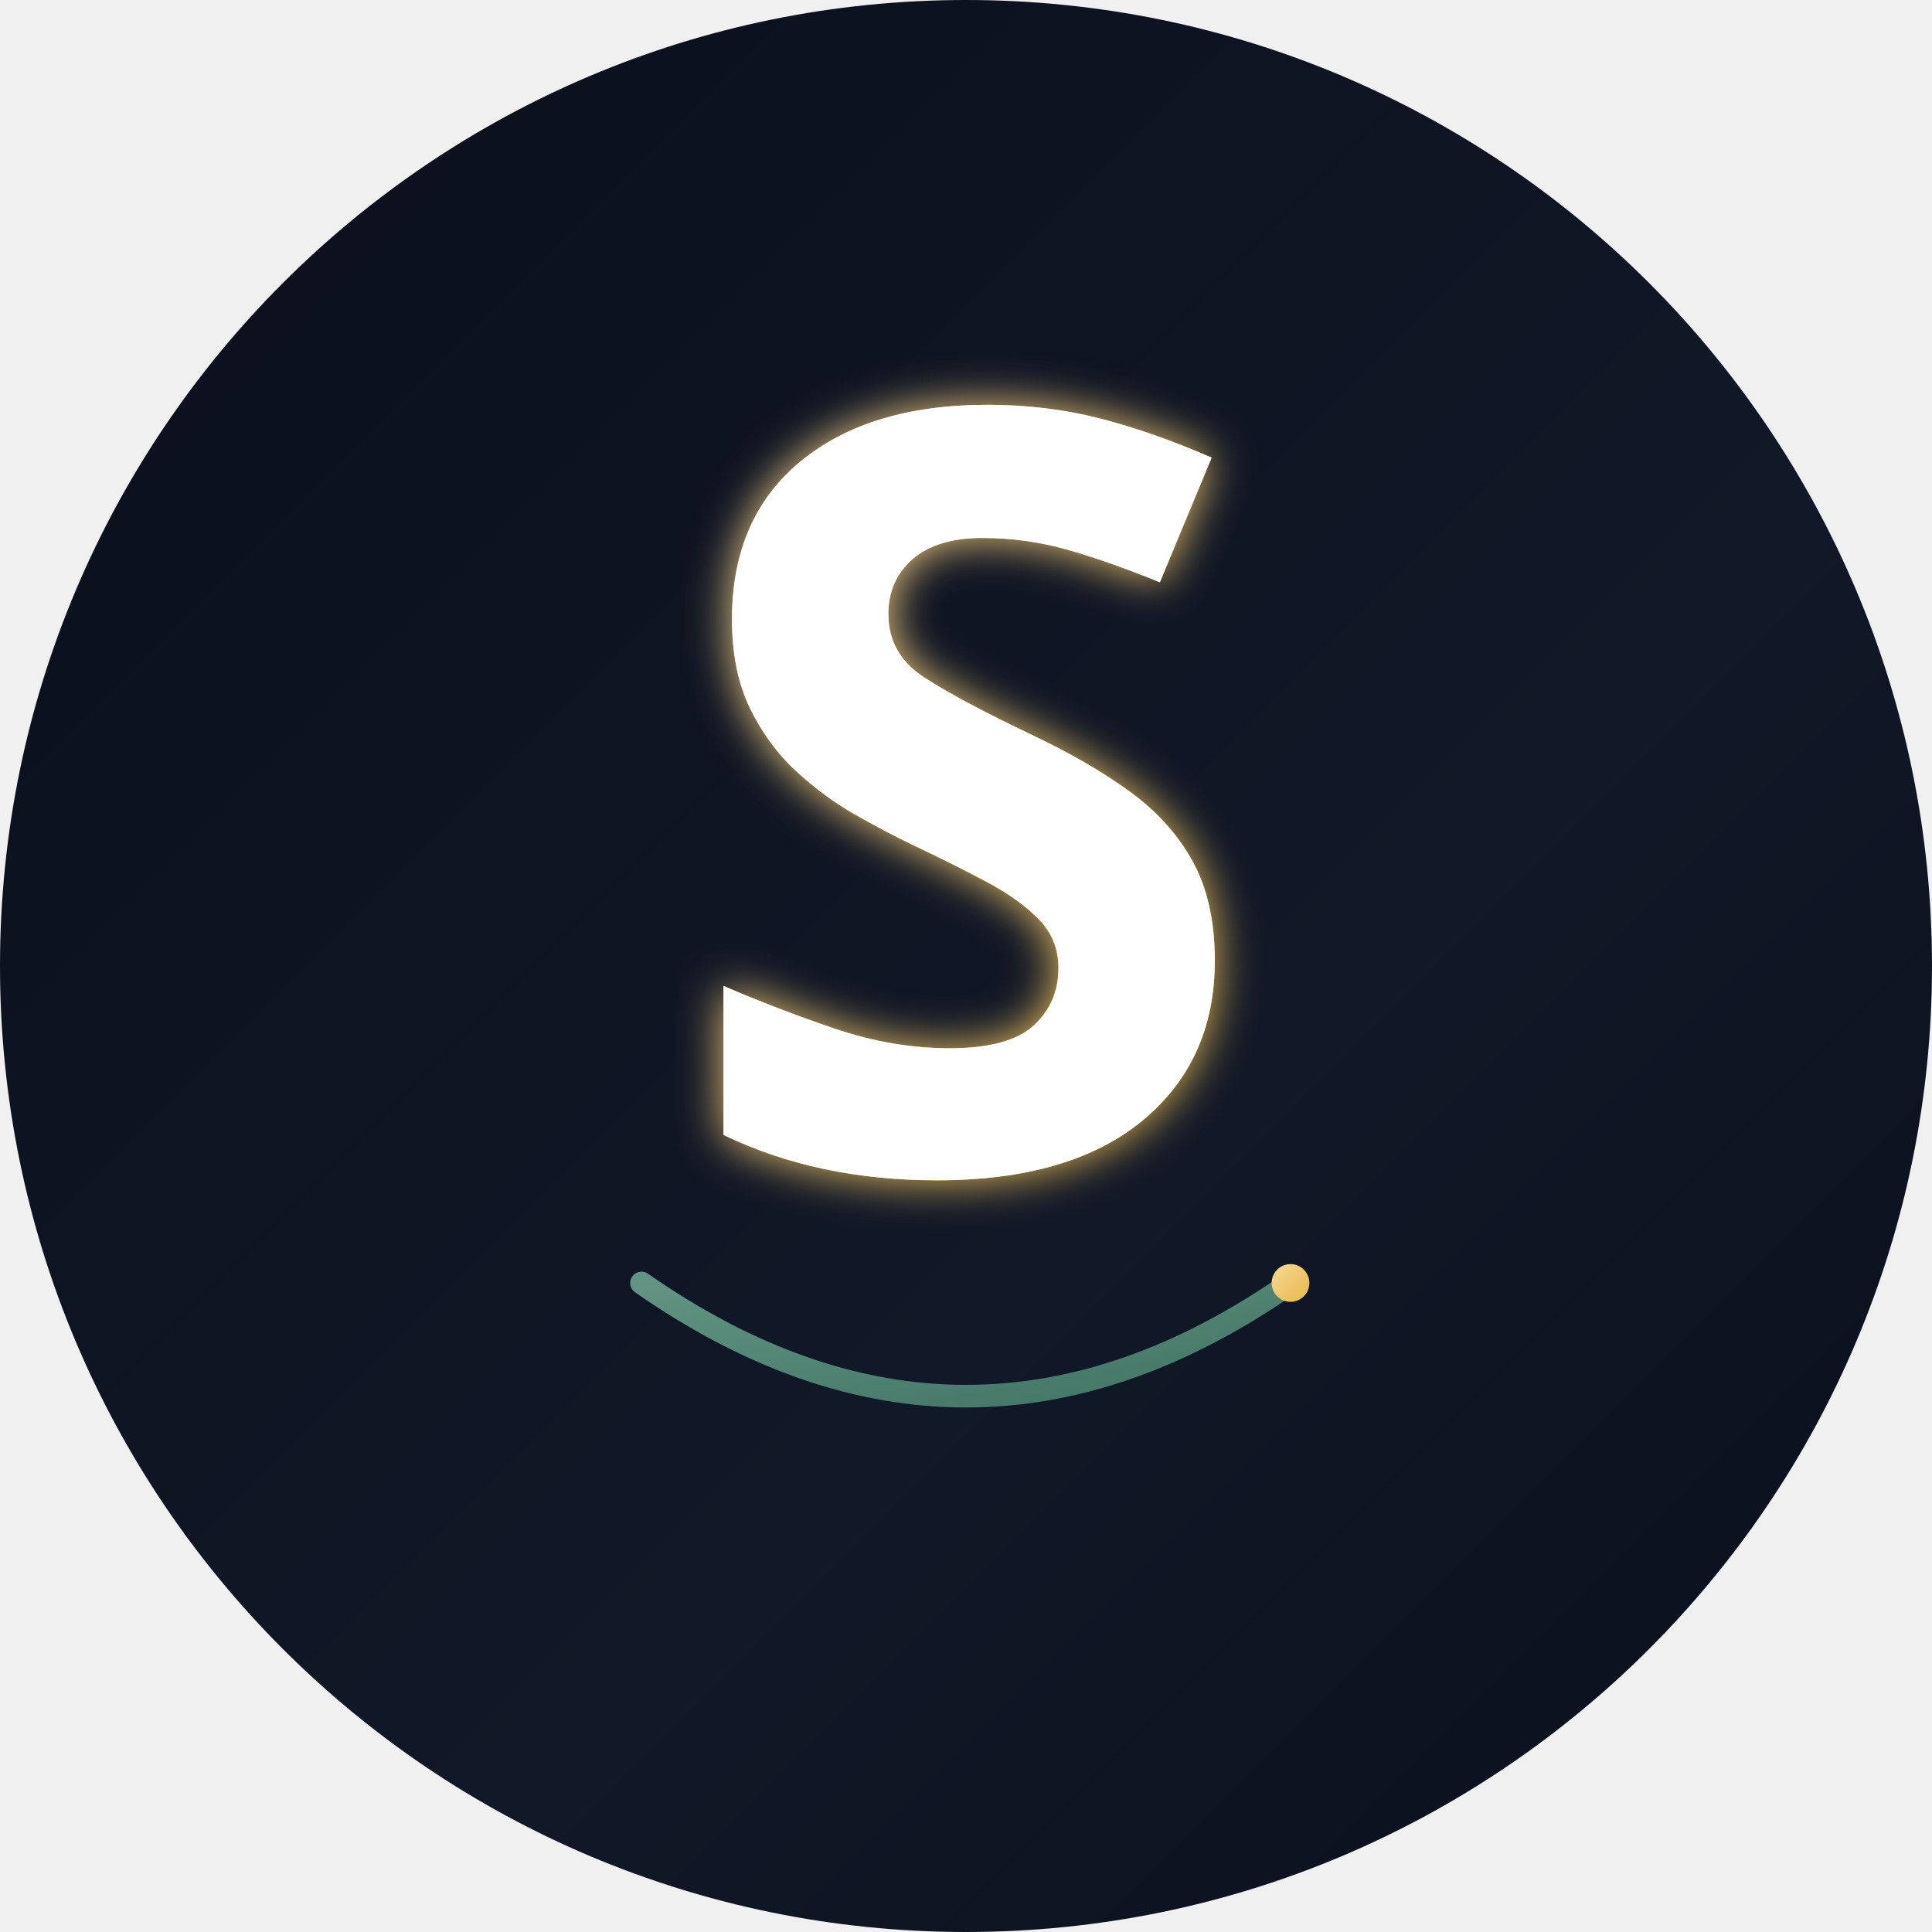
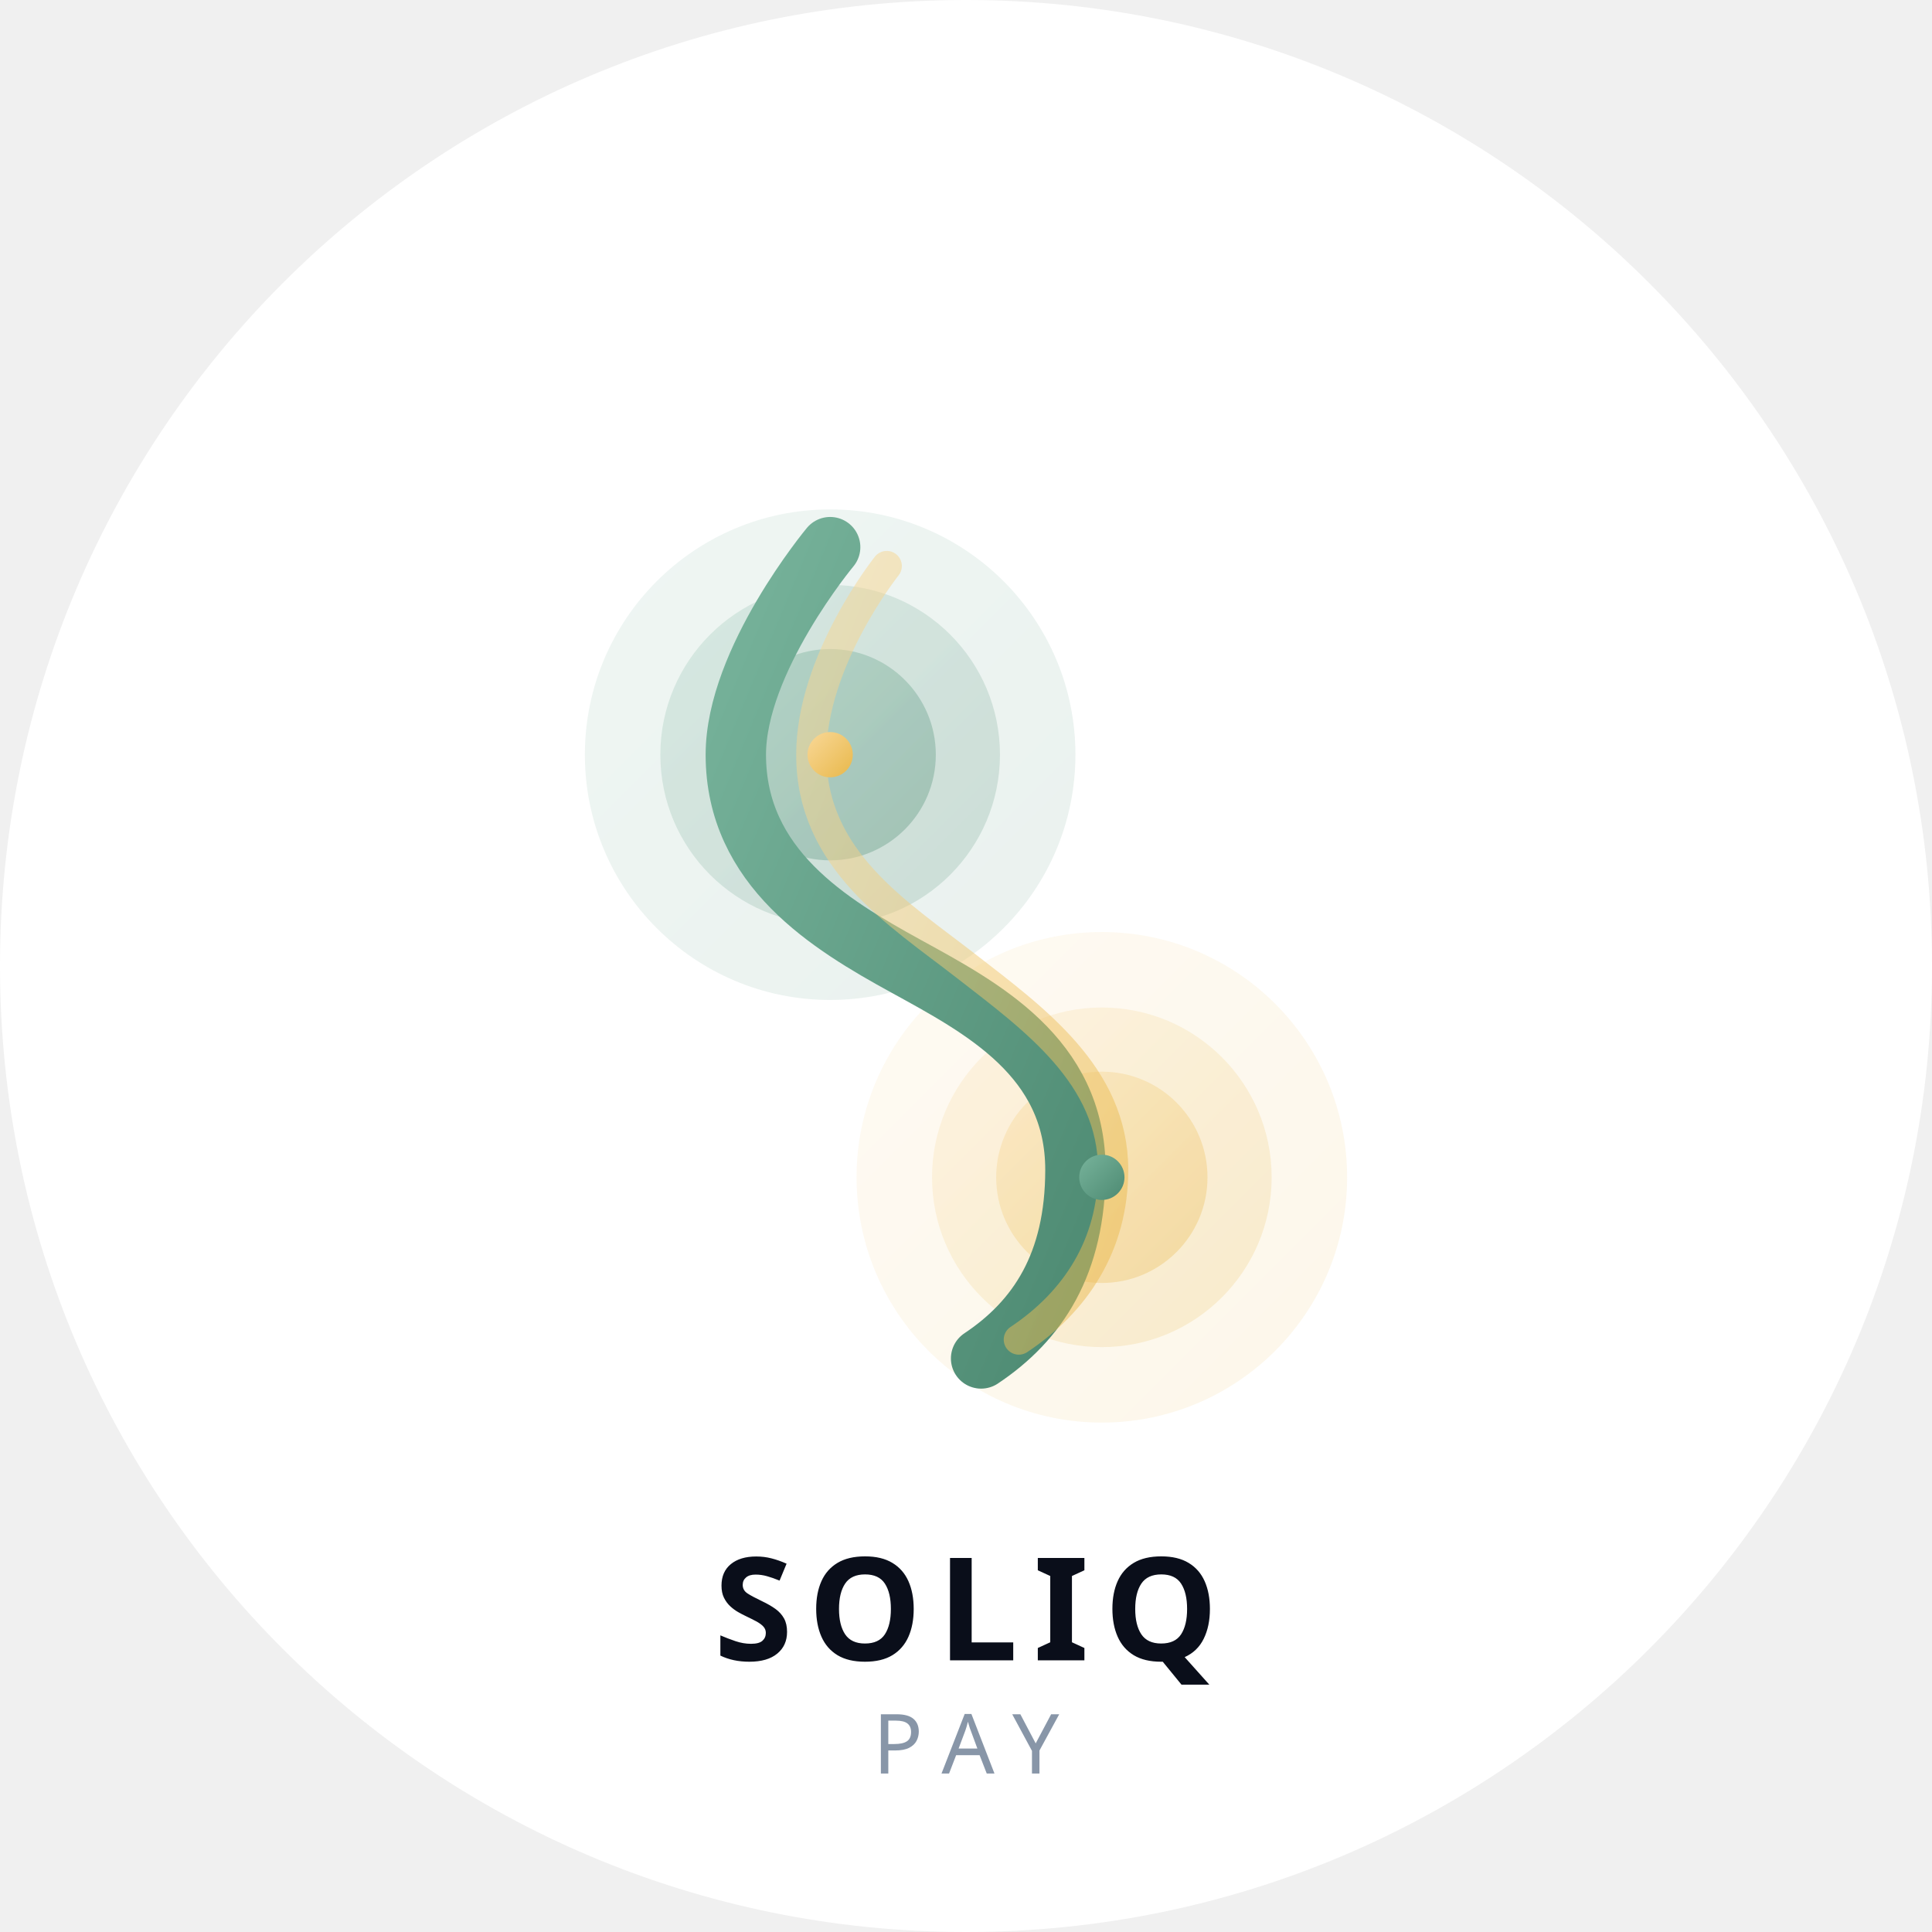
<svg xmlns="http://www.w3.org/2000/svg" viewBox="0 0 512 512">
  <defs>
-     <linearGradient id="bg" x1="0" y1="0" x2="1" y2="1">
-       <stop offset="0%" stop-color="#0a0e1a" />
-       <stop offset="60%" stop-color="#111827" />
-       <stop offset="100%" stop-color="#0a0e1a" />
+     <linearGradient id="g1" x1="0" y1="0" x2="1" y2="1">
+       <stop offset="0%" stop-color="#77b39b" />
+       <stop offset="100%" stop-color="#4d8a72" />
    </linearGradient>
-     <linearGradient id="gold" x1="0" y1="0" x2="1" y2="1">
+     <linearGradient id="g2" x1="0" y1="0" x2="1" y2="1">
      <stop offset="0%" stop-color="#f9d898" />
      <stop offset="100%" stop-color="#e8b84a" />
    </linearGradient>
-     <linearGradient id="teal" x1="0" y1="0" x2="1" y2="1">
-       <stop offset="0%" stop-color="#77b39b" />
-       <stop offset="100%" stop-color="#4d8a72" />
-     </linearGradient>
-     <filter id="glow">
-       <feGaussianBlur stdDeviation="6" result="b" />
-       <feMerge>
-         <feMergeNode in="b" />
-         <feMergeNode in="SourceGraphic" />
-       </feMerge>
-     </filter>
  </defs>
-   <rect width="512" height="512" rx="512" fill="url(#bg)" />
-   <text x="256" y="310" text-anchor="middle" fill="url(#gold)" font-size="280" font-weight="900" font-family="system-ui, sans-serif" letter-spacing="-5" filter="url(#glow)">S</text>
-   <text x="256" y="310" text-anchor="middle" fill="white" font-size="280" font-weight="900" font-family="system-ui, sans-serif" letter-spacing="-5">S</text>
-   <path d="M170 340 Q256 400 342 340" fill="none" stroke="url(#teal)" stroke-width="6" stroke-linecap="round" opacity="0.8" />
-   <circle cx="342" cy="340" r="5" fill="url(#gold)" />
+   <rect width="512" height="512" rx="512" fill="white" />
+   <circle cx="220" cy="200" r="65" fill="url(#g1)" opacity="0.12" />
+   <circle cx="220" cy="200" r="45" fill="url(#g1)" opacity="0.2" />
+   <circle cx="220" cy="200" r="28" fill="url(#g1)" opacity="0.35" />
+   <circle cx="292" cy="312" r="65" fill="url(#g2)" opacity="0.12" />
+   <circle cx="292" cy="312" r="45" fill="url(#g2)" opacity="0.2" />
+   <circle cx="292" cy="312" r="28" fill="url(#g2)" opacity="0.35" />
+   <path d="M220 145 C220 145 195 175 195 200 C195 230 220 245 240 256 C260 267 285 280 285 310 C285 335 275 350 260 360" fill="none" stroke="url(#g1)" stroke-width="16" stroke-linecap="round" />
+   <path d="M235 150 C235 150 215 175 215 200 C215 228 238 242 256 256 C274 270 295 285 295 310 C295 330 285 345 270 355" fill="none" stroke="url(#g2)" stroke-width="8" stroke-linecap="round" opacity="0.5" />
+   <circle cx="220" cy="200" r="6" fill="url(#g2)" />
+   <circle cx="292" cy="312" r="6" fill="url(#g1)" />
+   <text x="256" y="440" text-anchor="middle" fill="#0a0e1a" font-size="38" font-weight="800" font-family="system-ui, sans-serif" letter-spacing="4">SOLIQ</text>
+   <text x="256" y="470" text-anchor="middle" fill="#8896a8" font-size="22" font-weight="500" font-family="system-ui, sans-serif" letter-spacing="6">PAY</text>
</svg>
